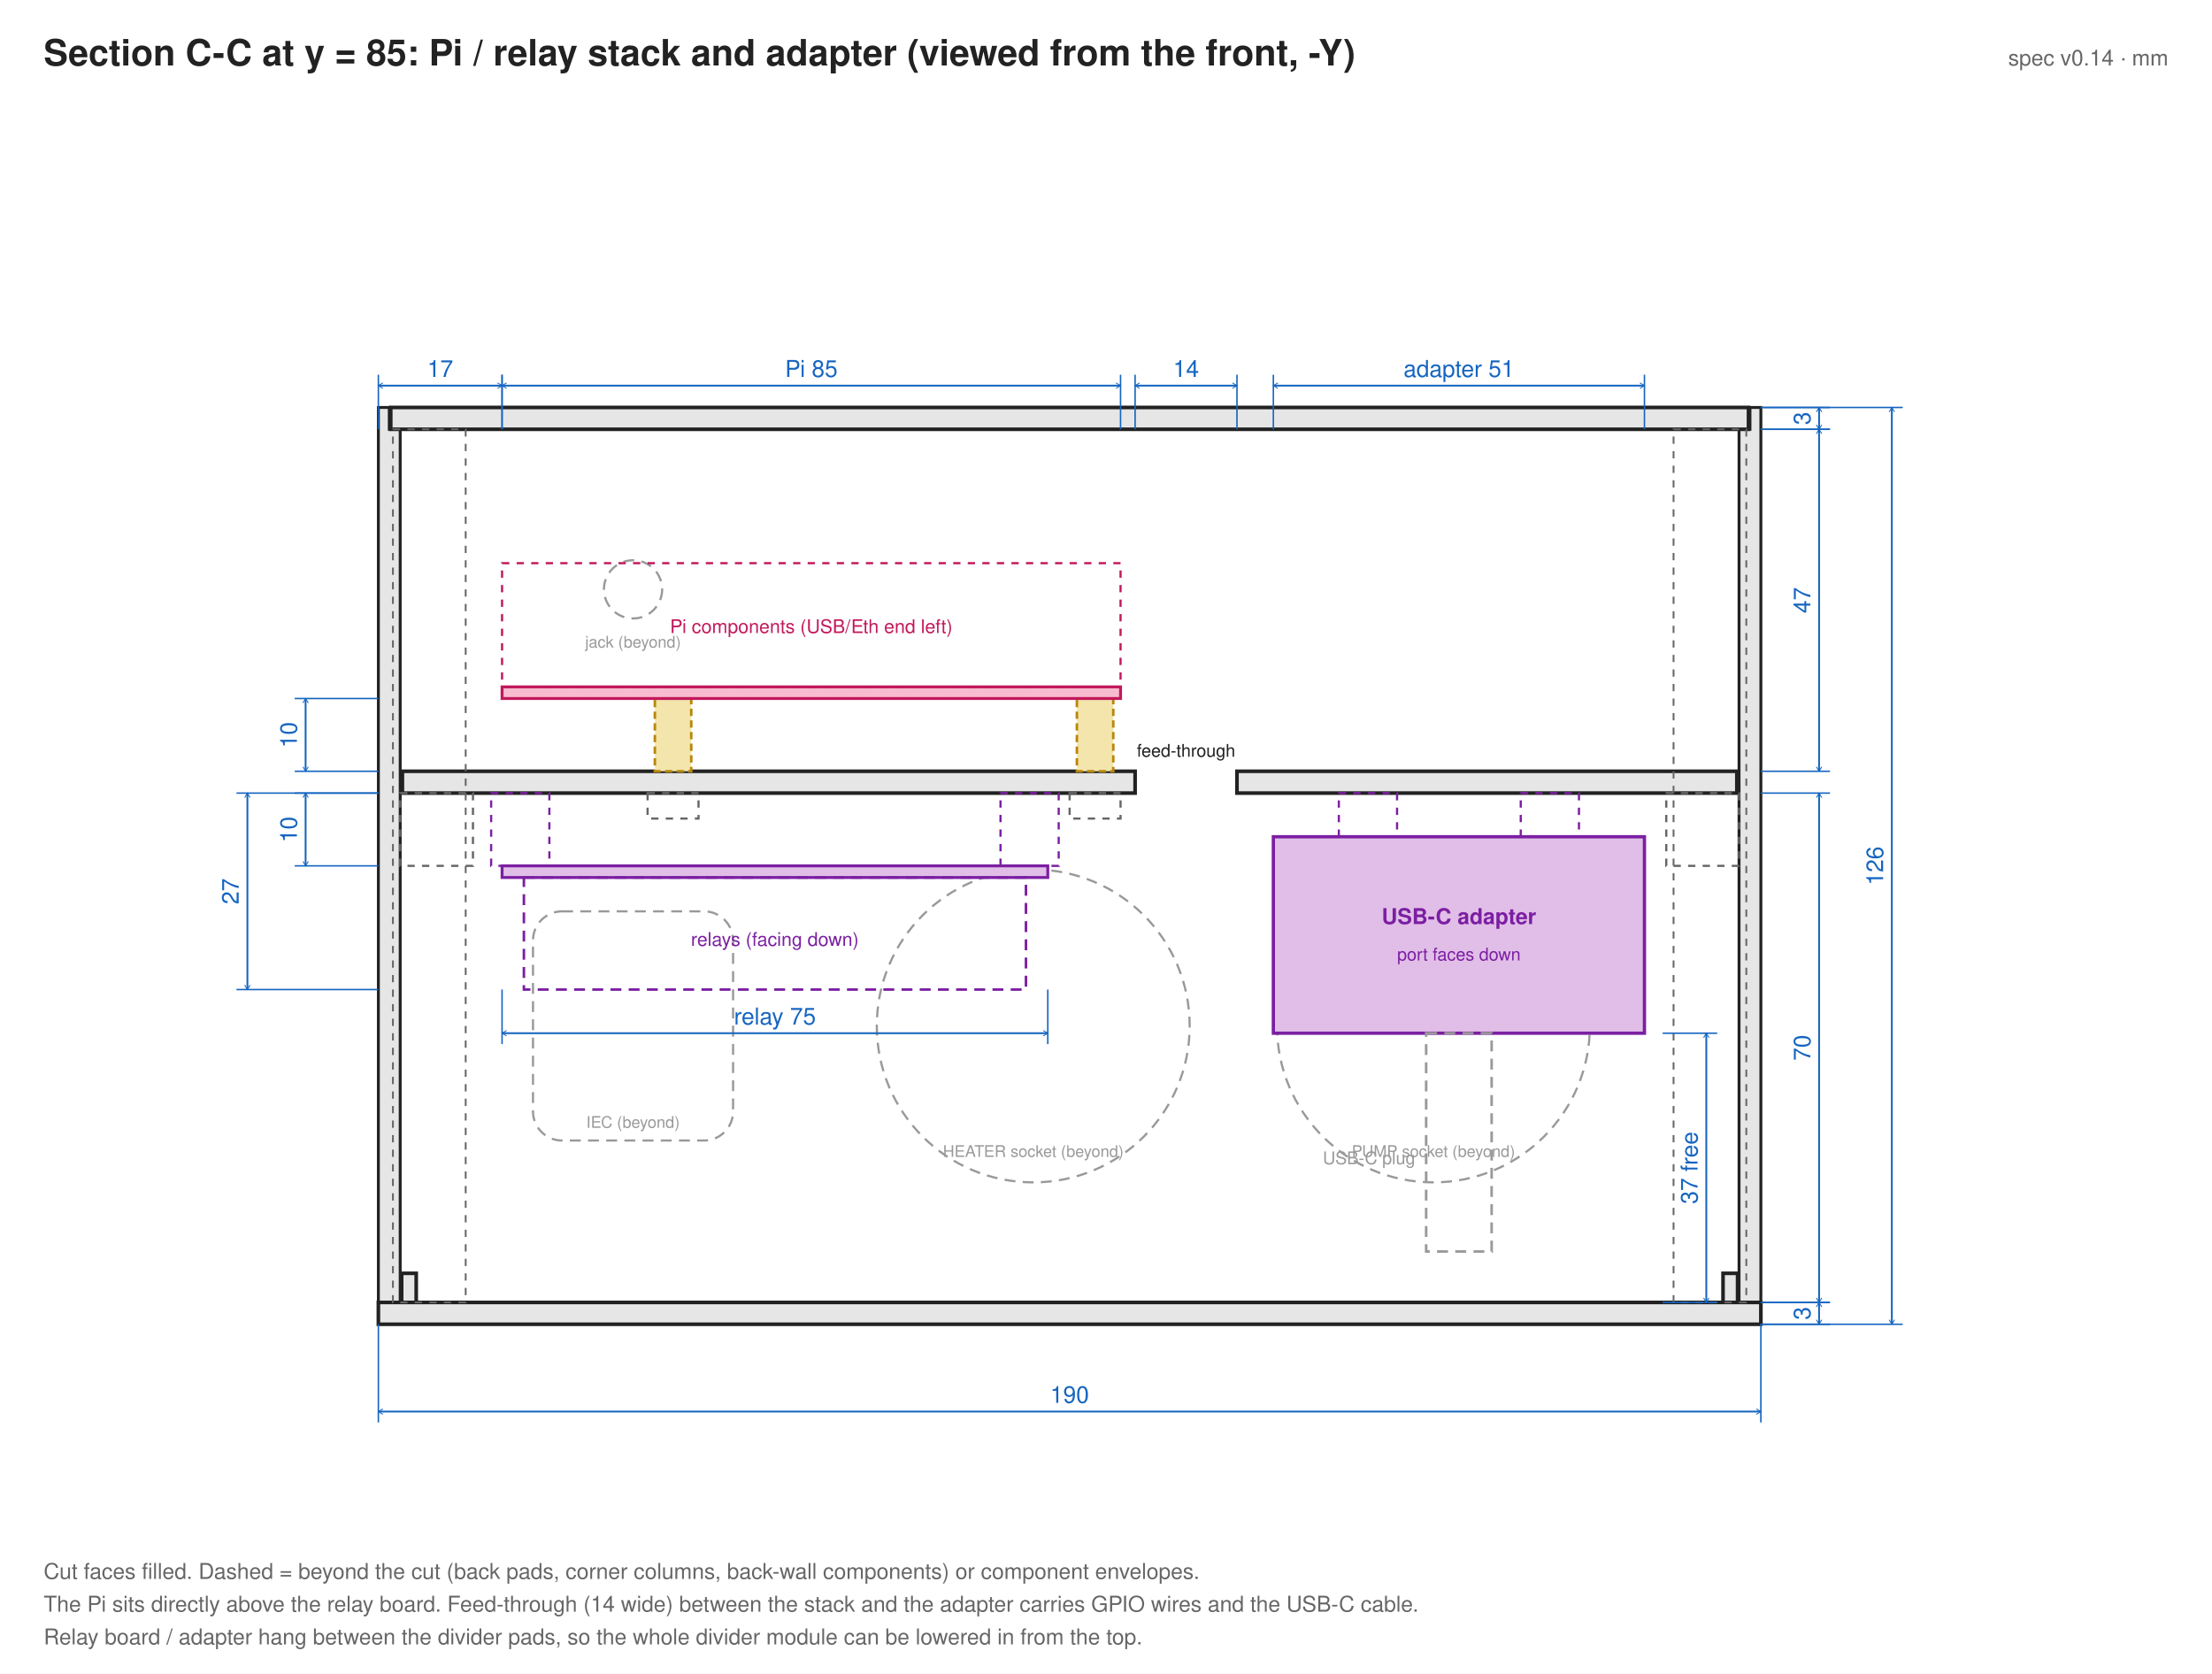
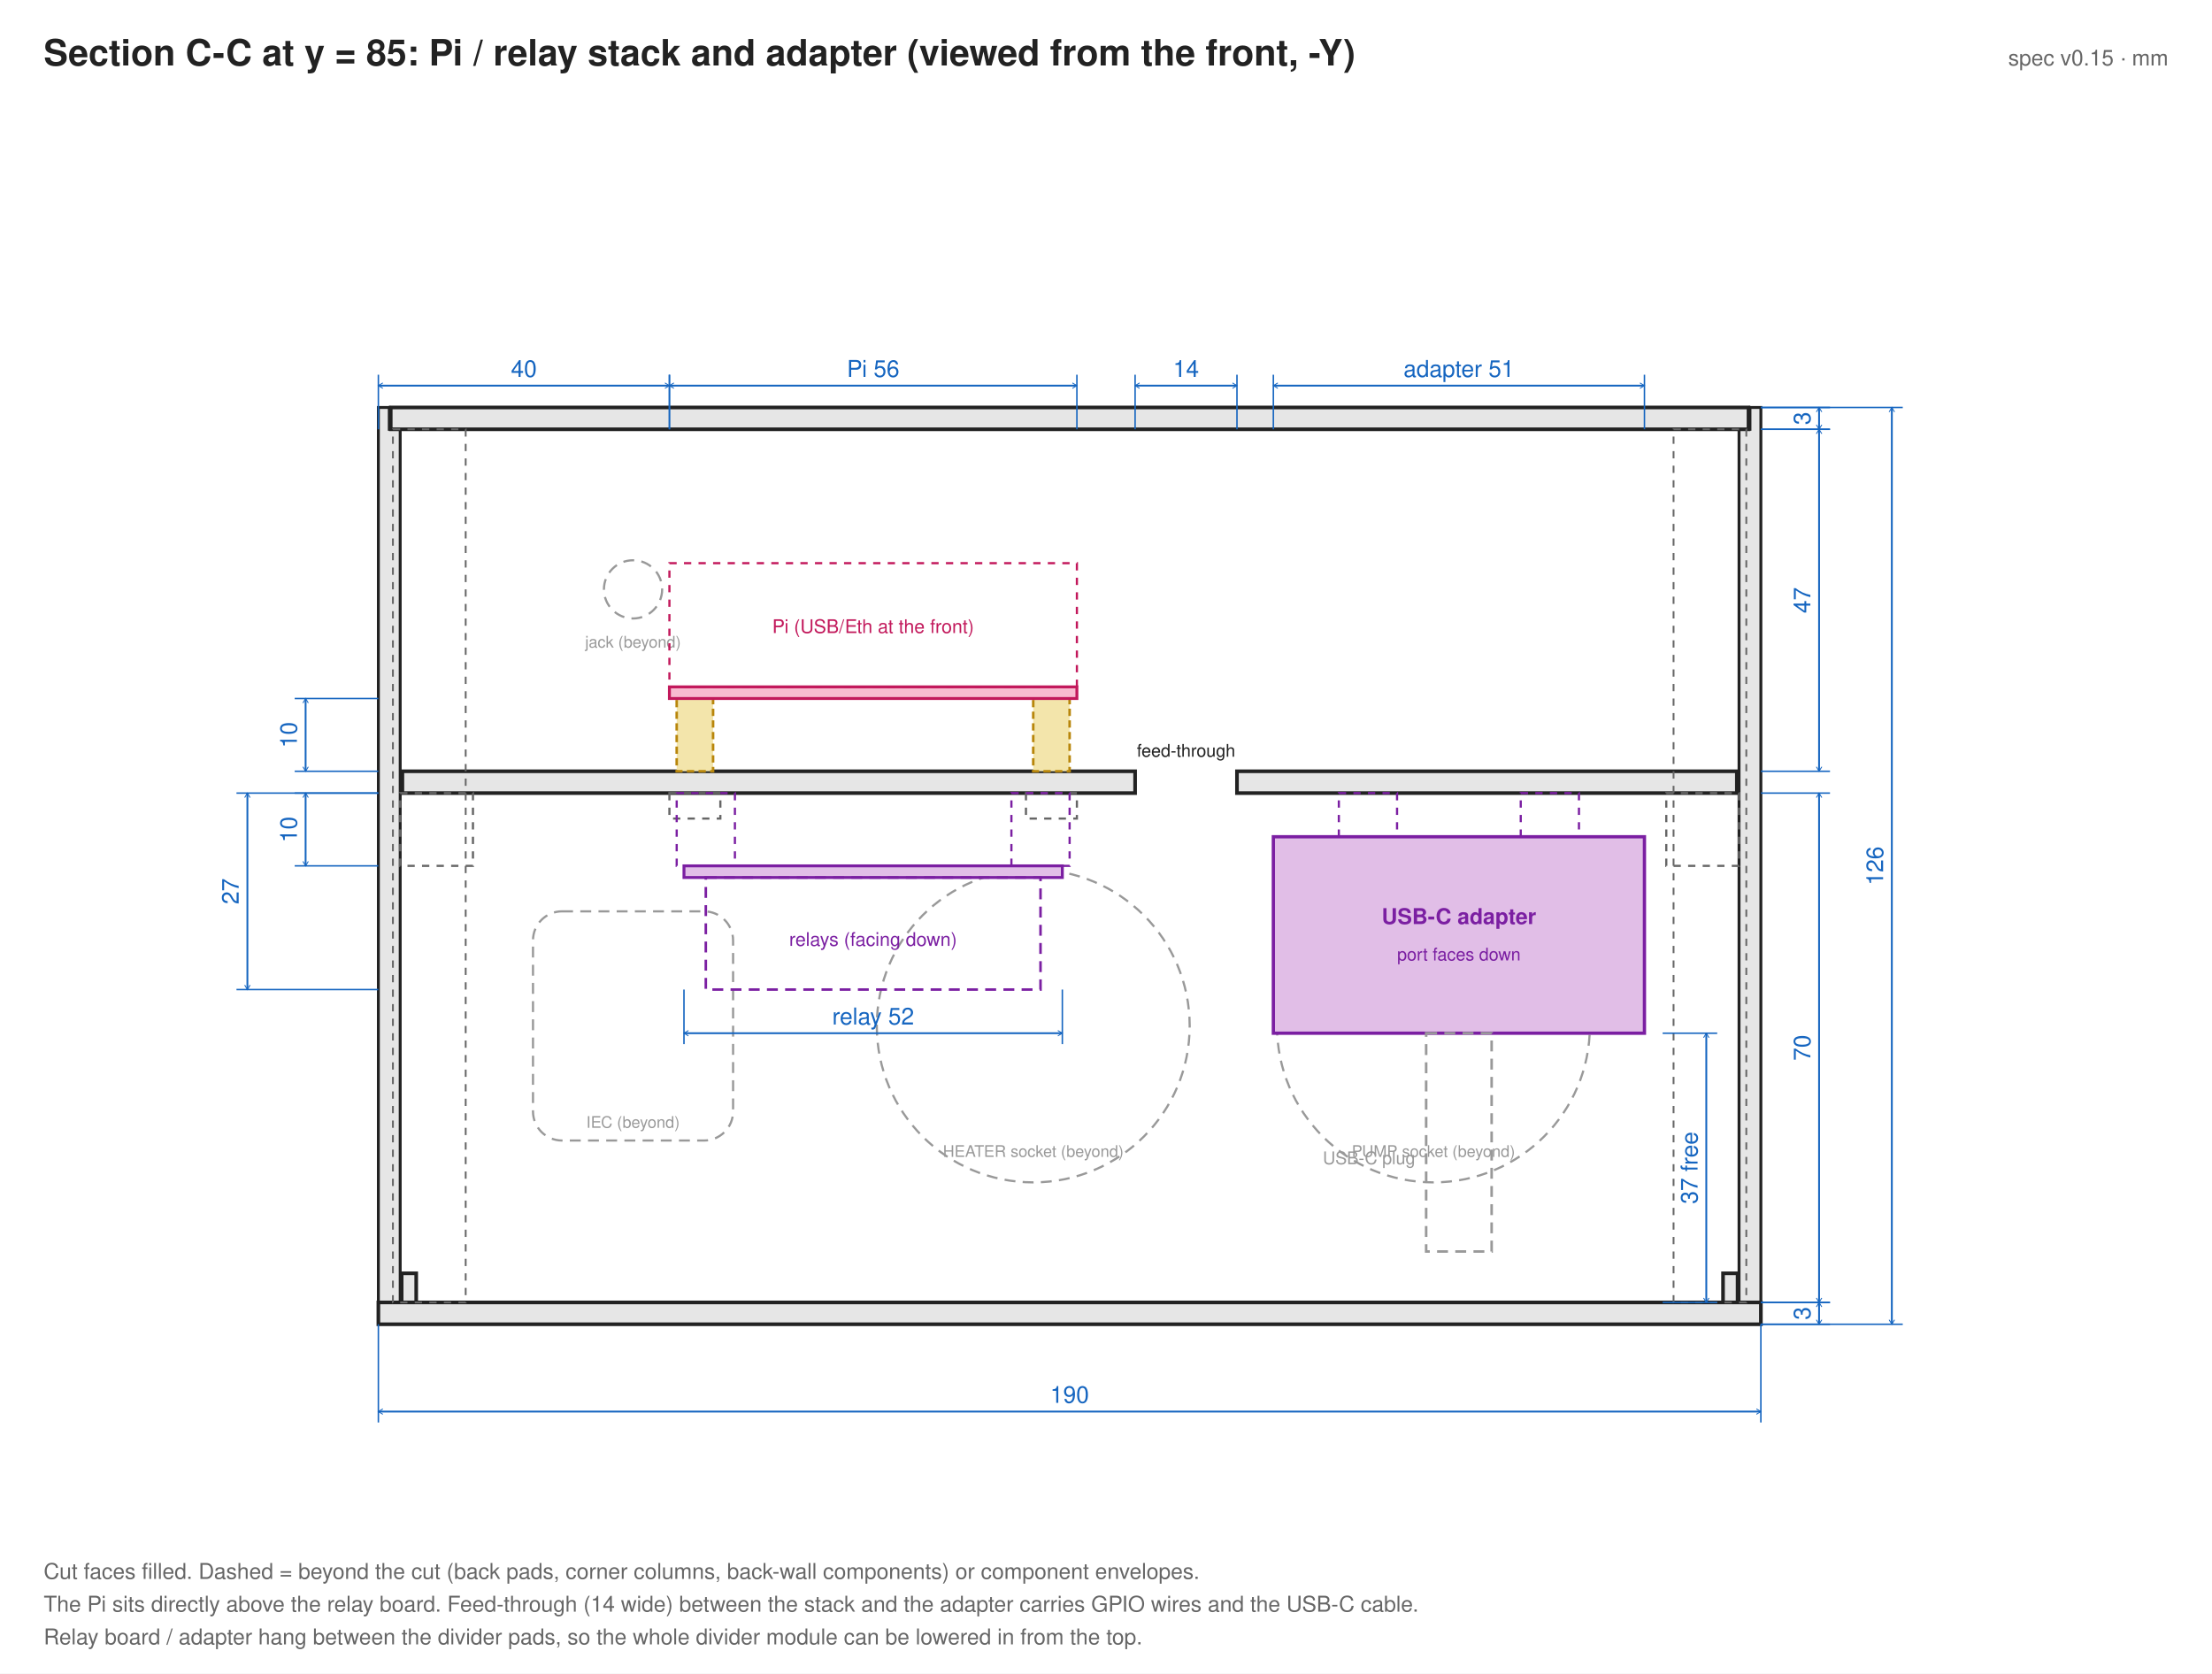
<svg xmlns="http://www.w3.org/2000/svg" width="912" height="690" viewBox="0 0 304.00 230.00">
  <defs>
    <marker id="a" viewBox="0 0 10 10" refX="5" refY="5" markerWidth="5" markerHeight="5" orient="auto-start-reverse">
      <path d="M0,2 L5,5 L0,8" fill="none" stroke="#1565c0" />
    </marker>
  </defs>
  <rect width="100%" height="100%" fill="#fff" />
  <text x="6" y="9" font-size="5" font-weight="bold" font-family="Helvetica, Arial, sans-serif" fill="#222">Section C-C at y = 85: Pi / relay stack and adapter (viewed from the front, -Y)</text>
-   <text x="298.00" y="9" font-size="3" text-anchor="end" fill="#666" font-family="Helvetica, Arial, sans-serif">spec v0.14 · mm</text>
+   <text x="298.00" y="9" font-size="3" text-anchor="end" fill="#666" font-family="Helvetica, Arial, sans-serif">spec v0.15 · mm</text>
  <polygon points="52.00,179.00 55.00,179.00 55.00,59.00 53.50,59.00 53.50,56.00 52.00,56.00" fill="#e6e6e6" stroke="#222" stroke-width="0.4" />
  <rect x="55.20" y="175.00" width="2.00" height="4.00" rx="0" fill="#e6e6e6" stroke="#222" stroke-width="0.5" />
  <polygon points="242.00,179.00 239.00,179.00 239.00,59.00 240.50,59.00 240.50,56.00 242.00,56.00" fill="#e6e6e6" stroke="#222" stroke-width="0.4" />
  <rect x="236.80" y="175.00" width="2.00" height="4.00" rx="0" fill="#e6e6e6" stroke="#222" stroke-width="0.5" />
  <rect x="52.00" y="179.00" width="190.00" height="3.00" rx="0" fill="#e6e6e6" stroke="#222" stroke-width="0.5" />
  <rect x="53.70" y="56.00" width="186.60" height="3.00" rx="0" fill="#e6e6e6" stroke="#222" stroke-width="0.5" />
  <line x1="242.00" y1="182.00" x2="251.50" y2="182.00" stroke="#1565c0" stroke-width="0.2" />
  <line x1="242.00" y1="179.00" x2="251.50" y2="179.00" stroke="#1565c0" stroke-width="0.2" />
  <line x1="250.00" y1="182.00" x2="250.00" y2="179.00" stroke="#1565c0" stroke-width="0.25" marker-start="url(#a)" marker-end="url(#a)" />
  <text x="248.80" y="180.50" font-size="3.2" fill="#1565c0" text-anchor="middle" font-weight="normal" font-family="Helvetica, Arial, sans-serif" transform="rotate(-90 248.80 180.50)">3</text>
  <line x1="242.00" y1="179.00" x2="251.50" y2="179.00" stroke="#1565c0" stroke-width="0.2" />
  <line x1="242.00" y1="109.00" x2="251.50" y2="109.00" stroke="#1565c0" stroke-width="0.2" />
  <line x1="250.00" y1="179.00" x2="250.00" y2="109.00" stroke="#1565c0" stroke-width="0.25" marker-start="url(#a)" marker-end="url(#a)" />
  <text x="248.80" y="144.00" font-size="3.2" fill="#1565c0" text-anchor="middle" font-weight="normal" font-family="Helvetica, Arial, sans-serif" transform="rotate(-90 248.80 144.00)">70</text>
  <line x1="242.00" y1="106.00" x2="251.50" y2="106.00" stroke="#1565c0" stroke-width="0.2" />
  <line x1="242.00" y1="59.00" x2="251.50" y2="59.00" stroke="#1565c0" stroke-width="0.2" />
  <line x1="250.00" y1="106.00" x2="250.00" y2="59.00" stroke="#1565c0" stroke-width="0.25" marker-start="url(#a)" marker-end="url(#a)" />
  <text x="248.80" y="82.50" font-size="3.2" fill="#1565c0" text-anchor="middle" font-weight="normal" font-family="Helvetica, Arial, sans-serif" transform="rotate(-90 248.80 82.50)">47</text>
  <line x1="242.00" y1="59.00" x2="251.50" y2="59.00" stroke="#1565c0" stroke-width="0.2" />
  <line x1="242.00" y1="56.00" x2="251.50" y2="56.00" stroke="#1565c0" stroke-width="0.2" />
  <line x1="250.00" y1="59.00" x2="250.00" y2="56.00" stroke="#1565c0" stroke-width="0.25" marker-start="url(#a)" marker-end="url(#a)" />
  <text x="248.80" y="57.50" font-size="3.2" fill="#1565c0" text-anchor="middle" font-weight="normal" font-family="Helvetica, Arial, sans-serif" transform="rotate(-90 248.80 57.50)">3</text>
  <line x1="242.00" y1="182.00" x2="261.50" y2="182.00" stroke="#1565c0" stroke-width="0.2" />
  <line x1="242.00" y1="56.00" x2="261.50" y2="56.00" stroke="#1565c0" stroke-width="0.2" />
  <line x1="260.00" y1="182.00" x2="260.00" y2="56.00" stroke="#1565c0" stroke-width="0.25" marker-start="url(#a)" marker-end="url(#a)" />
  <text x="258.80" y="119.00" font-size="3.2" fill="#1565c0" text-anchor="middle" font-weight="normal" font-family="Helvetica, Arial, sans-serif" transform="rotate(-90 258.80 119.00)">126</text>
  <line x1="52.00" y1="182.00" x2="52.00" y2="195.50" stroke="#1565c0" stroke-width="0.2" />
  <line x1="242.00" y1="182.00" x2="242.00" y2="195.50" stroke="#1565c0" stroke-width="0.2" />
  <line x1="52.00" y1="194.00" x2="242.00" y2="194.00" stroke="#1565c0" stroke-width="0.25" marker-start="url(#a)" marker-end="url(#a)" />
  <text x="147.00" y="192.80" font-size="3.2" fill="#1565c0" text-anchor="middle" font-weight="normal" font-family="Helvetica, Arial, sans-serif">190</text>
  <rect x="55.30" y="106.00" width="100.70" height="3.00" rx="0" fill="#e6e6e6" stroke="#222" stroke-width="0.5" />
  <rect x="170.00" y="106.00" width="68.70" height="3.00" rx="0" fill="#e6e6e6" stroke="#222" stroke-width="0.5" />
  <text x="163.00" y="104.00" font-size="2.4" fill="#222" text-anchor="middle" font-weight="normal" font-family="Helvetica, Arial, sans-serif">feed-through</text>
  <rect x="55.00" y="109.00" width="10.00" height="10.00" rx="0" fill="none" stroke="#666" stroke-width="0.3" stroke-dasharray="1 1" />
  <rect x="229.00" y="109.00" width="10.00" height="10.00" rx="0" fill="none" stroke="#666" stroke-width="0.3" stroke-dasharray="1 1" />
  <rect x="54.00" y="59.00" width="10.00" height="120.00" rx="0" fill="none" stroke="#666" stroke-width="0.25" stroke-dasharray="1 1" />
  <rect x="230.00" y="59.00" width="10.00" height="120.00" rx="0" fill="none" stroke="#666" stroke-width="0.25" stroke-dasharray="1 1" />
  <rect x="120.50" y="119.50" width="43.00" height="43.00" rx="21.5" fill="none" stroke="#999" stroke-width="0.3" stroke-dasharray="1.5 1" />
  <text x="142.00" y="159.00" font-size="2.2" fill="#999" text-anchor="middle" font-weight="normal" font-family="Helvetica, Arial, sans-serif">HEATER socket (beyond)</text>
  <rect x="175.50" y="119.50" width="43.00" height="43.00" rx="21.5" fill="none" stroke="#999" stroke-width="0.3" stroke-dasharray="1.5 1" />
  <text x="197.00" y="159.00" font-size="2.2" fill="#999" text-anchor="middle" font-weight="normal" font-family="Helvetica, Arial, sans-serif">PUMP socket (beyond)</text>
  <rect x="73.25" y="125.25" width="27.50" height="31.50" rx="4" fill="none" stroke="#999" stroke-width="0.3" stroke-dasharray="1.5 1" />
  <text x="87.00" y="155.00" font-size="2.2" fill="#999" text-anchor="middle" font-weight="normal" font-family="Helvetica, Arial, sans-serif">IEC (beyond)</text>
  <circle cx="87.00" cy="81.00" r="4" fill="none" stroke="#999" stroke-width="0.3" stroke-dasharray="1.5 1" />
  <text x="87.00" y="89.00" font-size="2.2" fill="#999" text-anchor="middle" font-weight="normal" font-family="Helvetica, Arial, sans-serif">jack (beyond)</text>
-   <rect x="90.00" y="96.00" width="5.00" height="10.00" rx="0" fill="#f3e5ab" stroke="#b8860b" stroke-width="0.35" stroke-dasharray="1 0.6" />
-   <rect x="89.00" y="109.00" width="7.00" height="3.50" rx="0" fill="none" stroke="#666" stroke-width="0.3" stroke-dasharray="1 1" />
-   <rect x="148.00" y="96.00" width="5.00" height="10.00" rx="0" fill="#f3e5ab" stroke="#b8860b" stroke-width="0.35" stroke-dasharray="1 0.6" />
-   <rect x="147.00" y="109.00" width="7.00" height="3.50" rx="0" fill="none" stroke="#666" stroke-width="0.3" stroke-dasharray="1 1" />
-   <rect x="69.00" y="94.40" width="85.00" height="1.60" rx="0" fill="#f8bbd0" stroke="#c2185b" stroke-width="0.4" />
-   <rect x="69.00" y="77.40" width="85.00" height="17.00" rx="0" fill="none" stroke="#c2185b" stroke-width="0.3" stroke-dasharray="1 1" />
-   <text x="111.50" y="87.00" font-size="2.6" fill="#c2185b" text-anchor="middle" font-weight="normal" font-family="Helvetica, Arial, sans-serif">Pi components (USB/Eth end left)</text>
-   <rect x="67.50" y="109.00" width="8.00" height="10.00" rx="0" fill="none" stroke="#7b1fa2" stroke-width="0.3" stroke-dasharray="1 1" />
-   <rect x="137.50" y="109.00" width="8.00" height="10.00" rx="0" fill="none" stroke="#7b1fa2" stroke-width="0.3" stroke-dasharray="1 1" />
-   <rect x="69.00" y="119.00" width="75.00" height="1.60" rx="0" fill="#e1bee7" stroke="#7b1fa2" stroke-width="0.4" />
-   <rect x="72.00" y="120.60" width="69.00" height="15.40" rx="0" fill="none" stroke="#7b1fa2" stroke-width="0.35" stroke-dasharray="1.5 1" />
-   <text x="106.50" y="130.00" font-size="2.6" fill="#7b1fa2" text-anchor="middle" font-weight="normal" font-family="Helvetica, Arial, sans-serif">relays (facing down)</text>
+   <rect x="93.00" y="96.00" width="5.00" height="10.00" rx="0" fill="#f3e5ab" stroke="#b8860b" stroke-width="0.35" stroke-dasharray="1 0.6" />
+   <rect x="92.00" y="109.00" width="7.00" height="3.50" rx="0" fill="none" stroke="#666" stroke-width="0.3" stroke-dasharray="1 1" />
+   <rect x="142.00" y="96.00" width="5.00" height="10.00" rx="0" fill="#f3e5ab" stroke="#b8860b" stroke-width="0.35" stroke-dasharray="1 0.6" />
+   <rect x="141.00" y="109.00" width="7.00" height="3.50" rx="0" fill="none" stroke="#666" stroke-width="0.3" stroke-dasharray="1 1" />
+   <rect x="92.00" y="94.40" width="56.00" height="1.60" rx="0" fill="#f8bbd0" stroke="#c2185b" stroke-width="0.4" />
+   <rect x="92.00" y="77.40" width="56.00" height="17.00" rx="0" fill="none" stroke="#c2185b" stroke-width="0.3" stroke-dasharray="1 1" />
+   <text x="120.00" y="87.00" font-size="2.6" fill="#c2185b" text-anchor="middle" font-weight="normal" font-family="Helvetica, Arial, sans-serif">Pi (USB/Eth at the front)</text>
+   <rect x="93.00" y="109.00" width="8.00" height="10.00" rx="0" fill="none" stroke="#7b1fa2" stroke-width="0.3" stroke-dasharray="1 1" />
+   <rect x="139.00" y="109.00" width="8.00" height="10.00" rx="0" fill="none" stroke="#7b1fa2" stroke-width="0.3" stroke-dasharray="1 1" />
+   <rect x="94.00" y="119.00" width="52.00" height="1.60" rx="0" fill="#e1bee7" stroke="#7b1fa2" stroke-width="0.4" />
+   <rect x="97.00" y="120.60" width="46.00" height="15.40" rx="0" fill="none" stroke="#7b1fa2" stroke-width="0.35" stroke-dasharray="1.5 1" />
+   <text x="120.00" y="130.00" font-size="2.6" fill="#7b1fa2" text-anchor="middle" font-weight="normal" font-family="Helvetica, Arial, sans-serif">relays (facing down)</text>
  <rect x="184.00" y="109.00" width="8.00" height="6.00" rx="0" fill="none" stroke="#7b1fa2" stroke-width="0.3" stroke-dasharray="1 1" />
  <rect x="209.00" y="109.00" width="8.00" height="6.00" rx="0" fill="none" stroke="#7b1fa2" stroke-width="0.3" stroke-dasharray="1 1" />
  <rect x="175.00" y="115.00" width="51.00" height="27.00" rx="0" fill="#e1bee7" stroke="#7b1fa2" stroke-width="0.45" />
  <text x="200.50" y="127.00" font-size="3" fill="#7b1fa2" text-anchor="middle" font-weight="bold" font-family="Helvetica, Arial, sans-serif">USB-C adapter</text>
  <text x="200.50" y="132.00" font-size="2.4" fill="#7b1fa2" text-anchor="middle" font-weight="normal" font-family="Helvetica, Arial, sans-serif">port faces down</text>
  <rect x="196.00" y="142.00" width="9.00" height="30.00" rx="0" fill="none" stroke="#999" stroke-width="0.35" stroke-dasharray="1.5 1" />
  <text x="194.50" y="160.00" font-size="2.4" fill="#999" text-anchor="end" font-weight="normal" font-family="Helvetica, Arial, sans-serif">USB-C plug</text>
  <line x1="52.00" y1="59.00" x2="52.00" y2="51.50" stroke="#1565c0" stroke-width="0.2" />
-   <line x1="69.00" y1="59.00" x2="69.00" y2="51.50" stroke="#1565c0" stroke-width="0.2" />
-   <line x1="52.00" y1="53.00" x2="69.00" y2="53.00" stroke="#1565c0" stroke-width="0.25" marker-start="url(#a)" marker-end="url(#a)" />
-   <text x="60.50" y="51.80" font-size="3.2" fill="#1565c0" text-anchor="middle" font-weight="normal" font-family="Helvetica, Arial, sans-serif">17</text>
-   <line x1="69.00" y1="59.00" x2="69.00" y2="51.50" stroke="#1565c0" stroke-width="0.2" />
-   <line x1="154.00" y1="59.00" x2="154.00" y2="51.50" stroke="#1565c0" stroke-width="0.2" />
-   <line x1="69.00" y1="53.00" x2="154.00" y2="53.00" stroke="#1565c0" stroke-width="0.25" marker-start="url(#a)" marker-end="url(#a)" />
-   <text x="111.50" y="51.80" font-size="3.2" fill="#1565c0" text-anchor="middle" font-weight="normal" font-family="Helvetica, Arial, sans-serif">Pi 85</text>
+   <line x1="92.00" y1="59.00" x2="92.00" y2="51.50" stroke="#1565c0" stroke-width="0.2" />
+   <line x1="52.00" y1="53.00" x2="92.00" y2="53.00" stroke="#1565c0" stroke-width="0.25" marker-start="url(#a)" marker-end="url(#a)" />
+   <text x="72.00" y="51.80" font-size="3.2" fill="#1565c0" text-anchor="middle" font-weight="normal" font-family="Helvetica, Arial, sans-serif">40</text>
+   <line x1="92.00" y1="59.00" x2="92.00" y2="51.50" stroke="#1565c0" stroke-width="0.2" />
+   <line x1="148.00" y1="59.00" x2="148.00" y2="51.50" stroke="#1565c0" stroke-width="0.2" />
+   <line x1="92.00" y1="53.00" x2="148.00" y2="53.00" stroke="#1565c0" stroke-width="0.25" marker-start="url(#a)" marker-end="url(#a)" />
+   <text x="120.00" y="51.80" font-size="3.2" fill="#1565c0" text-anchor="middle" font-weight="normal" font-family="Helvetica, Arial, sans-serif">Pi 56</text>
  <line x1="156.00" y1="59.00" x2="156.00" y2="51.50" stroke="#1565c0" stroke-width="0.2" />
  <line x1="170.00" y1="59.00" x2="170.00" y2="51.50" stroke="#1565c0" stroke-width="0.2" />
  <line x1="156.00" y1="53.00" x2="170.00" y2="53.00" stroke="#1565c0" stroke-width="0.25" marker-start="url(#a)" marker-end="url(#a)" />
  <text x="163.00" y="51.80" font-size="3.2" fill="#1565c0" text-anchor="middle" font-weight="normal" font-family="Helvetica, Arial, sans-serif">14</text>
  <line x1="175.00" y1="59.00" x2="175.00" y2="51.50" stroke="#1565c0" stroke-width="0.2" />
  <line x1="226.00" y1="59.00" x2="226.00" y2="51.50" stroke="#1565c0" stroke-width="0.2" />
  <line x1="175.00" y1="53.00" x2="226.00" y2="53.00" stroke="#1565c0" stroke-width="0.25" marker-start="url(#a)" marker-end="url(#a)" />
  <text x="200.50" y="51.80" font-size="3.2" fill="#1565c0" text-anchor="middle" font-weight="normal" font-family="Helvetica, Arial, sans-serif">adapter 51</text>
-   <line x1="69.00" y1="136.00" x2="69.00" y2="143.50" stroke="#1565c0" stroke-width="0.2" />
-   <line x1="144.00" y1="136.00" x2="144.00" y2="143.50" stroke="#1565c0" stroke-width="0.2" />
-   <line x1="69.00" y1="142.00" x2="144.00" y2="142.00" stroke="#1565c0" stroke-width="0.25" marker-start="url(#a)" marker-end="url(#a)" />
-   <text x="106.50" y="140.80" font-size="3.2" fill="#1565c0" text-anchor="middle" font-weight="normal" font-family="Helvetica, Arial, sans-serif">relay 75</text>
+   <line x1="94.00" y1="136.00" x2="94.00" y2="143.50" stroke="#1565c0" stroke-width="0.2" />
+   <line x1="146.00" y1="136.00" x2="146.00" y2="143.50" stroke="#1565c0" stroke-width="0.2" />
+   <line x1="94.00" y1="142.00" x2="146.00" y2="142.00" stroke="#1565c0" stroke-width="0.25" marker-start="url(#a)" marker-end="url(#a)" />
+   <text x="120.00" y="140.80" font-size="3.2" fill="#1565c0" text-anchor="middle" font-weight="normal" font-family="Helvetica, Arial, sans-serif">relay 52</text>
  <line x1="52.00" y1="106.00" x2="40.50" y2="106.00" stroke="#1565c0" stroke-width="0.2" />
  <line x1="52.00" y1="96.00" x2="40.50" y2="96.00" stroke="#1565c0" stroke-width="0.2" />
  <line x1="42.00" y1="106.00" x2="42.00" y2="96.00" stroke="#1565c0" stroke-width="0.25" marker-start="url(#a)" marker-end="url(#a)" />
  <text x="40.80" y="101.00" font-size="3.2" fill="#1565c0" text-anchor="middle" font-weight="normal" font-family="Helvetica, Arial, sans-serif" transform="rotate(-90 40.80 101.00)">10</text>
  <line x1="52.00" y1="119.00" x2="40.50" y2="119.00" stroke="#1565c0" stroke-width="0.2" />
  <line x1="52.00" y1="109.00" x2="40.50" y2="109.00" stroke="#1565c0" stroke-width="0.2" />
  <line x1="42.00" y1="119.00" x2="42.00" y2="109.00" stroke="#1565c0" stroke-width="0.25" marker-start="url(#a)" marker-end="url(#a)" />
  <text x="40.80" y="114.00" font-size="3.2" fill="#1565c0" text-anchor="middle" font-weight="normal" font-family="Helvetica, Arial, sans-serif" transform="rotate(-90 40.80 114.00)">10</text>
  <line x1="52.00" y1="136.00" x2="32.50" y2="136.00" stroke="#1565c0" stroke-width="0.2" />
  <line x1="52.00" y1="109.00" x2="32.50" y2="109.00" stroke="#1565c0" stroke-width="0.2" />
  <line x1="34.00" y1="136.00" x2="34.00" y2="109.00" stroke="#1565c0" stroke-width="0.25" marker-start="url(#a)" marker-end="url(#a)" />
  <text x="32.80" y="122.50" font-size="3.2" fill="#1565c0" text-anchor="middle" font-weight="normal" font-family="Helvetica, Arial, sans-serif" transform="rotate(-90 32.80 122.50)">27</text>
  <line x1="228.50" y1="179.00" x2="236.00" y2="179.00" stroke="#1565c0" stroke-width="0.2" />
  <line x1="228.50" y1="142.00" x2="236.00" y2="142.00" stroke="#1565c0" stroke-width="0.2" />
  <line x1="234.50" y1="179.00" x2="234.50" y2="142.00" stroke="#1565c0" stroke-width="0.25" marker-start="url(#a)" marker-end="url(#a)" />
  <text x="233.30" y="160.50" font-size="3.2" fill="#1565c0" text-anchor="middle" font-weight="normal" font-family="Helvetica, Arial, sans-serif" transform="rotate(-90 233.30 160.50)">37 free</text>
  <text x="6" y="226.00" font-size="3" fill="#666" font-family="Helvetica, Arial, sans-serif">Relay board / adapter hang between the divider pads, so the whole divider module can be lowered in from the top.</text>
  <text x="6" y="221.50" font-size="3" fill="#666" font-family="Helvetica, Arial, sans-serif">The Pi sits directly above the relay board. Feed-through (14 wide) between the stack and the adapter carries GPIO wires and the USB-C cable.</text>
  <text x="6" y="217.00" font-size="3" fill="#666" font-family="Helvetica, Arial, sans-serif">Cut faces filled. Dashed = beyond the cut (back pads, corner columns, back-wall components) or component envelopes.</text>
</svg>
